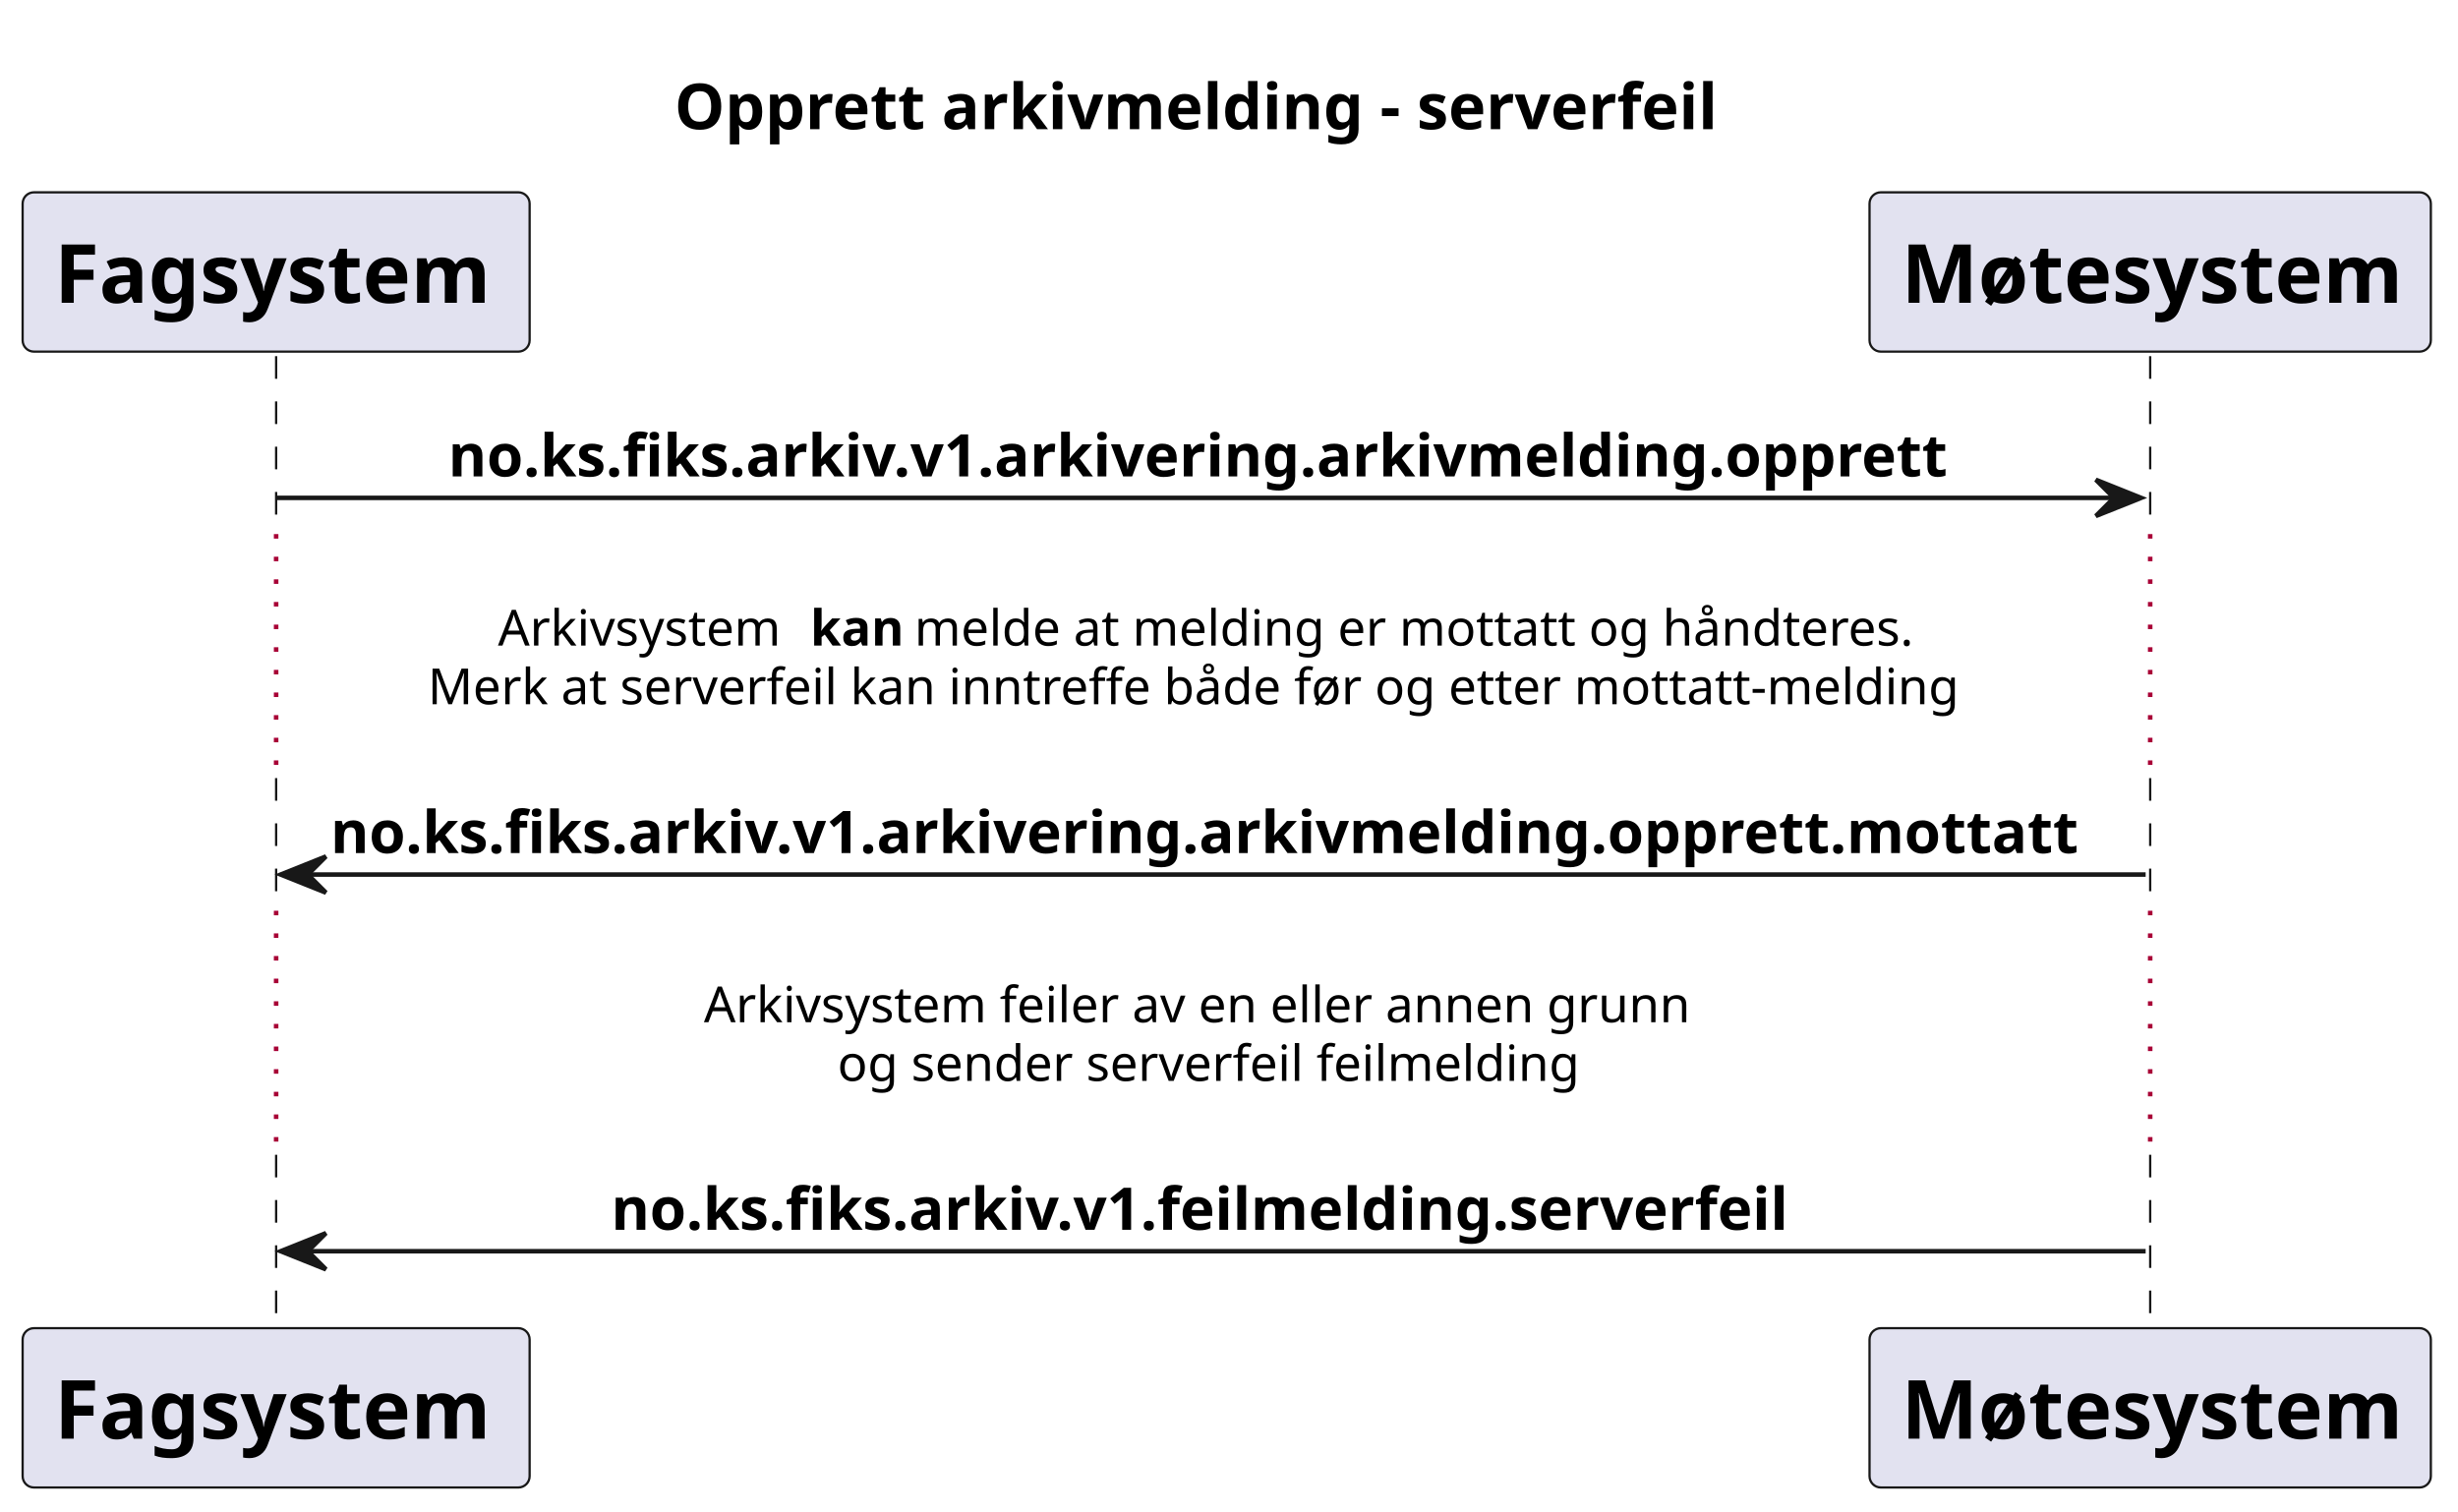
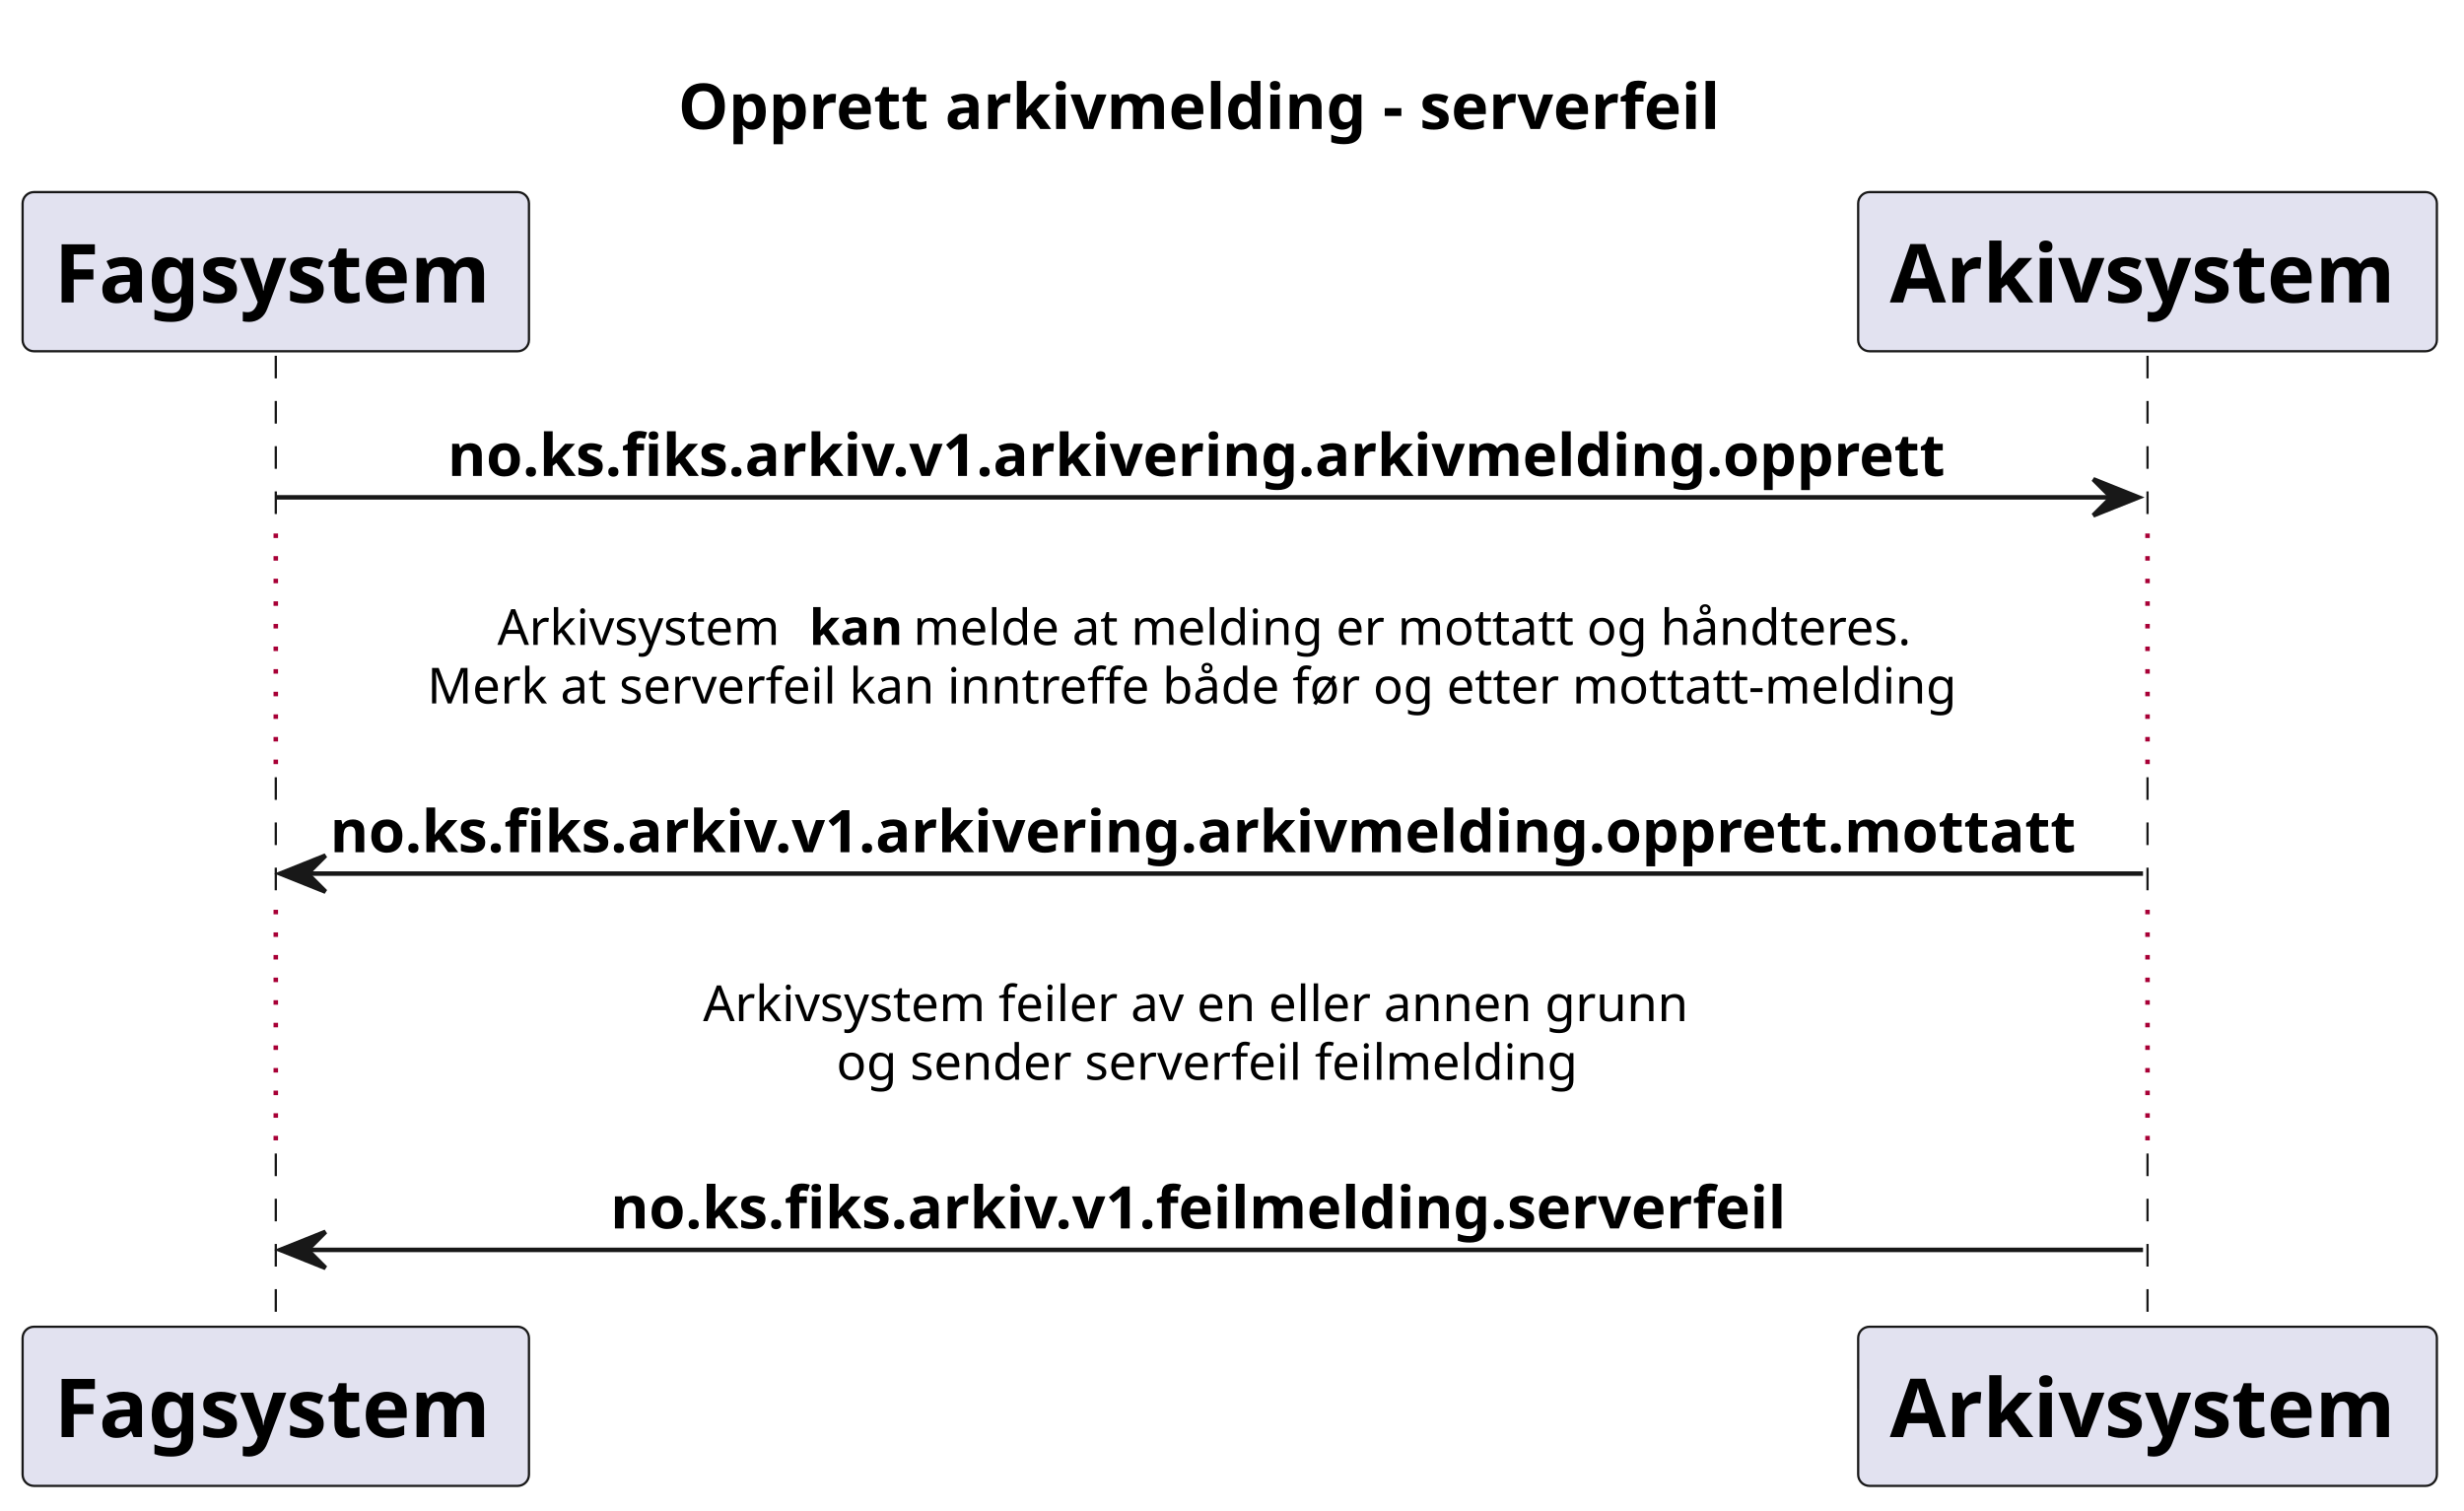
- <svg xmlns="http://www.w3.org/2000/svg" contentStyleType="text/css" height="334px" preserveAspectRatio="none" style="width:543px;height:334px;background:#FFFFFF;" version="1.1" viewBox="0 0 543 334" width="543px" zoomAndPan="magnify">
+ <svg xmlns="http://www.w3.org/2000/svg" contentStyleType="text/css" height="334px" preserveAspectRatio="none" style="width:545px;height:334px;background:#FFFFFF;" version="1.1" viewBox="0 0 545 334" width="545px" zoomAndPan="magnify">
  <defs />
  <g>
-     <text fill="#000000" font-family="sans-serif" font-size="14" font-weight="bold" lengthAdjust="spacing" textLength="243" x="149" y="28.535">Opprett arkivmelding - serverfeil</text>
+     <text fill="#000000" font-family="sans-serif" font-size="14" font-weight="bold" lengthAdjust="spacing" textLength="243" x="150" y="28.535">Opprett arkivmelding - serverfeil</text>
    <line style="stroke:#181818;stroke-width:0.5;stroke-dasharray:5.0,5.0;" x1="61" x2="61" y1="78.688" y2="117.998" />
    <line style="stroke:#A80036;stroke-width:1.0;stroke-dasharray:1.0,4.0;" x1="61" x2="61" y1="117.998" y2="171.908" />
    <line style="stroke:#181818;stroke-width:0.5;stroke-dasharray:5.0,5.0;" x1="61" x2="61" y1="171.908" y2="201.219" />
    <line style="stroke:#A80036;stroke-width:1.0;stroke-dasharray:1.0,4.0;" x1="61" x2="61" y1="201.219" y2="255.129" />
    <line style="stroke:#181818;stroke-width:0.5;stroke-dasharray:5.0,5.0;" x1="61" x2="61" y1="255.129" y2="294.44" />
    <line style="stroke:#181818;stroke-width:0.5;stroke-dasharray:5.0,5.0;" x1="475" x2="475" y1="78.688" y2="117.998" />
    <line style="stroke:#A80036;stroke-width:1.0;stroke-dasharray:1.0,4.0;" x1="475" x2="475" y1="117.998" y2="171.908" />
    <line style="stroke:#181818;stroke-width:0.5;stroke-dasharray:5.0,5.0;" x1="475" x2="475" y1="171.908" y2="201.219" />
    <line style="stroke:#A80036;stroke-width:1.0;stroke-dasharray:1.0,4.0;" x1="475" x2="475" y1="201.219" y2="255.129" />
    <line style="stroke:#181818;stroke-width:0.5;stroke-dasharray:5.0,5.0;" x1="475" x2="475" y1="255.129" y2="294.44" />
    <rect fill="#E2E2F0" height="35.199" rx="2.5" ry="2.5" style="stroke:#181818;stroke-width:0.5;" width="112" x="5" y="42.488" />
    <text fill="#000000" font-family="sans-serif" font-size="18" font-weight="bold" lengthAdjust="spacing" textLength="98" x="12" y="66.891">Fagsystem</text>
    <rect fill="#E2E2F0" height="35.199" rx="2.5" ry="2.5" style="stroke:#181818;stroke-width:0.5;" width="112" x="5" y="293.44" />
    <text fill="#000000" font-family="sans-serif" font-size="18" font-weight="bold" lengthAdjust="spacing" textLength="98" x="12" y="317.842">Fagsystem</text>
-     <rect fill="#E2E2F0" height="35.199" rx="2.5" ry="2.5" style="stroke:#181818;stroke-width:0.5;" width="124" x="413" y="42.488" />
-     <text fill="#000000" font-family="sans-serif" font-size="18" font-weight="bold" lengthAdjust="spacing" textLength="110" x="420" y="66.891">Møtesystem</text>
-     <rect fill="#E2E2F0" height="35.199" rx="2.5" ry="2.5" style="stroke:#181818;stroke-width:0.5;" width="124" x="413" y="293.44" />
-     <text fill="#000000" font-family="sans-serif" font-size="18" font-weight="bold" lengthAdjust="spacing" textLength="110" x="420" y="317.842">Møtesystem</text>
+     <rect fill="#E2E2F0" height="35.199" rx="2.5" ry="2.5" style="stroke:#181818;stroke-width:0.5;" width="128" x="411" y="42.488" />
+     <text fill="#000000" font-family="sans-serif" font-size="18" font-weight="bold" lengthAdjust="spacing" textLength="114" x="418" y="66.891">Arkivsystem</text>
+     <rect fill="#E2E2F0" height="35.199" rx="2.5" ry="2.5" style="stroke:#181818;stroke-width:0.5;" width="128" x="411" y="293.44" />
+     <text fill="#000000" font-family="sans-serif" font-size="18" font-weight="bold" lengthAdjust="spacing" textLength="114" x="418" y="317.842">Arkivsystem</text>
    <polygon fill="#181818" points="463,105.998,473,109.998,463,113.998,467,109.998" style="stroke:#181818;stroke-width:1.0;" />
    <line style="stroke:#181818;stroke-width:1.0;" x1="61" x2="469" y1="109.998" y2="109.998" />
    <text fill="#000000" font-family="sans-serif" font-size="13" font-weight="bold" lengthAdjust="spacing" textLength="338" x="99" y="105.256">no.ks.fiks.arkiv.v1.arkivering.arkivmelding.opprett</text>
    <text fill="#000000" font-family="sans-serif" font-size="11" lengthAdjust="spacing" textLength="66" x="110" y="142.633">Arkivsystem</text>
    <text fill="#000000" font-family="sans-serif" font-size="11" font-weight="bold" lengthAdjust="spacing" textLength="20" x="179" y="142.633">kan</text>
    <text fill="#000000" font-family="sans-serif" font-size="11" lengthAdjust="spacing" textLength="224" x="202" y="142.633">melde at melding er mottatt og håndteres.</text>
    <text fill="#000000" font-family="sans-serif" font-size="11" lengthAdjust="spacing" textLength="347" x="94.5" y="155.588">Merk at serverfeil kan inntreffe både før og etter mottatt-melding</text>
    <polygon fill="#181818" points="72,189.219,62,193.219,72,197.219,68,193.219" style="stroke:#181818;stroke-width:1.0;" />
    <line style="stroke:#181818;stroke-width:1.0;" x1="66" x2="474" y1="193.219" y2="193.219" />
    <text fill="#000000" font-family="sans-serif" font-size="13" font-weight="bold" lengthAdjust="spacing" textLength="390" x="73" y="188.477">no.ks.fiks.arkiv.v1.arkivering.arkivmelding.opprett.mottatt</text>
    <text fill="#000000" font-family="sans-serif" font-size="11" lengthAdjust="spacing" textLength="225" x="155.5" y="225.853">Arkivsystem feiler av en eller annen grunn</text>
    <text fill="#000000" font-family="sans-serif" font-size="11" lengthAdjust="spacing" textLength="169" x="185" y="238.809">og sender serverfeil feilmelding</text>
    <polygon fill="#181818" points="72,272.44,62,276.44,72,280.44,68,276.44" style="stroke:#181818;stroke-width:1.0;" />
    <line style="stroke:#181818;stroke-width:1.0;" x1="66" x2="474" y1="276.44" y2="276.44" />
    <text fill="#000000" font-family="sans-serif" font-size="13" font-weight="bold" lengthAdjust="spacing" textLength="266" x="135" y="271.697">no.ks.fiks.arkiv.v1.feilmelding.serverfeil</text>
  </g>
</svg>
